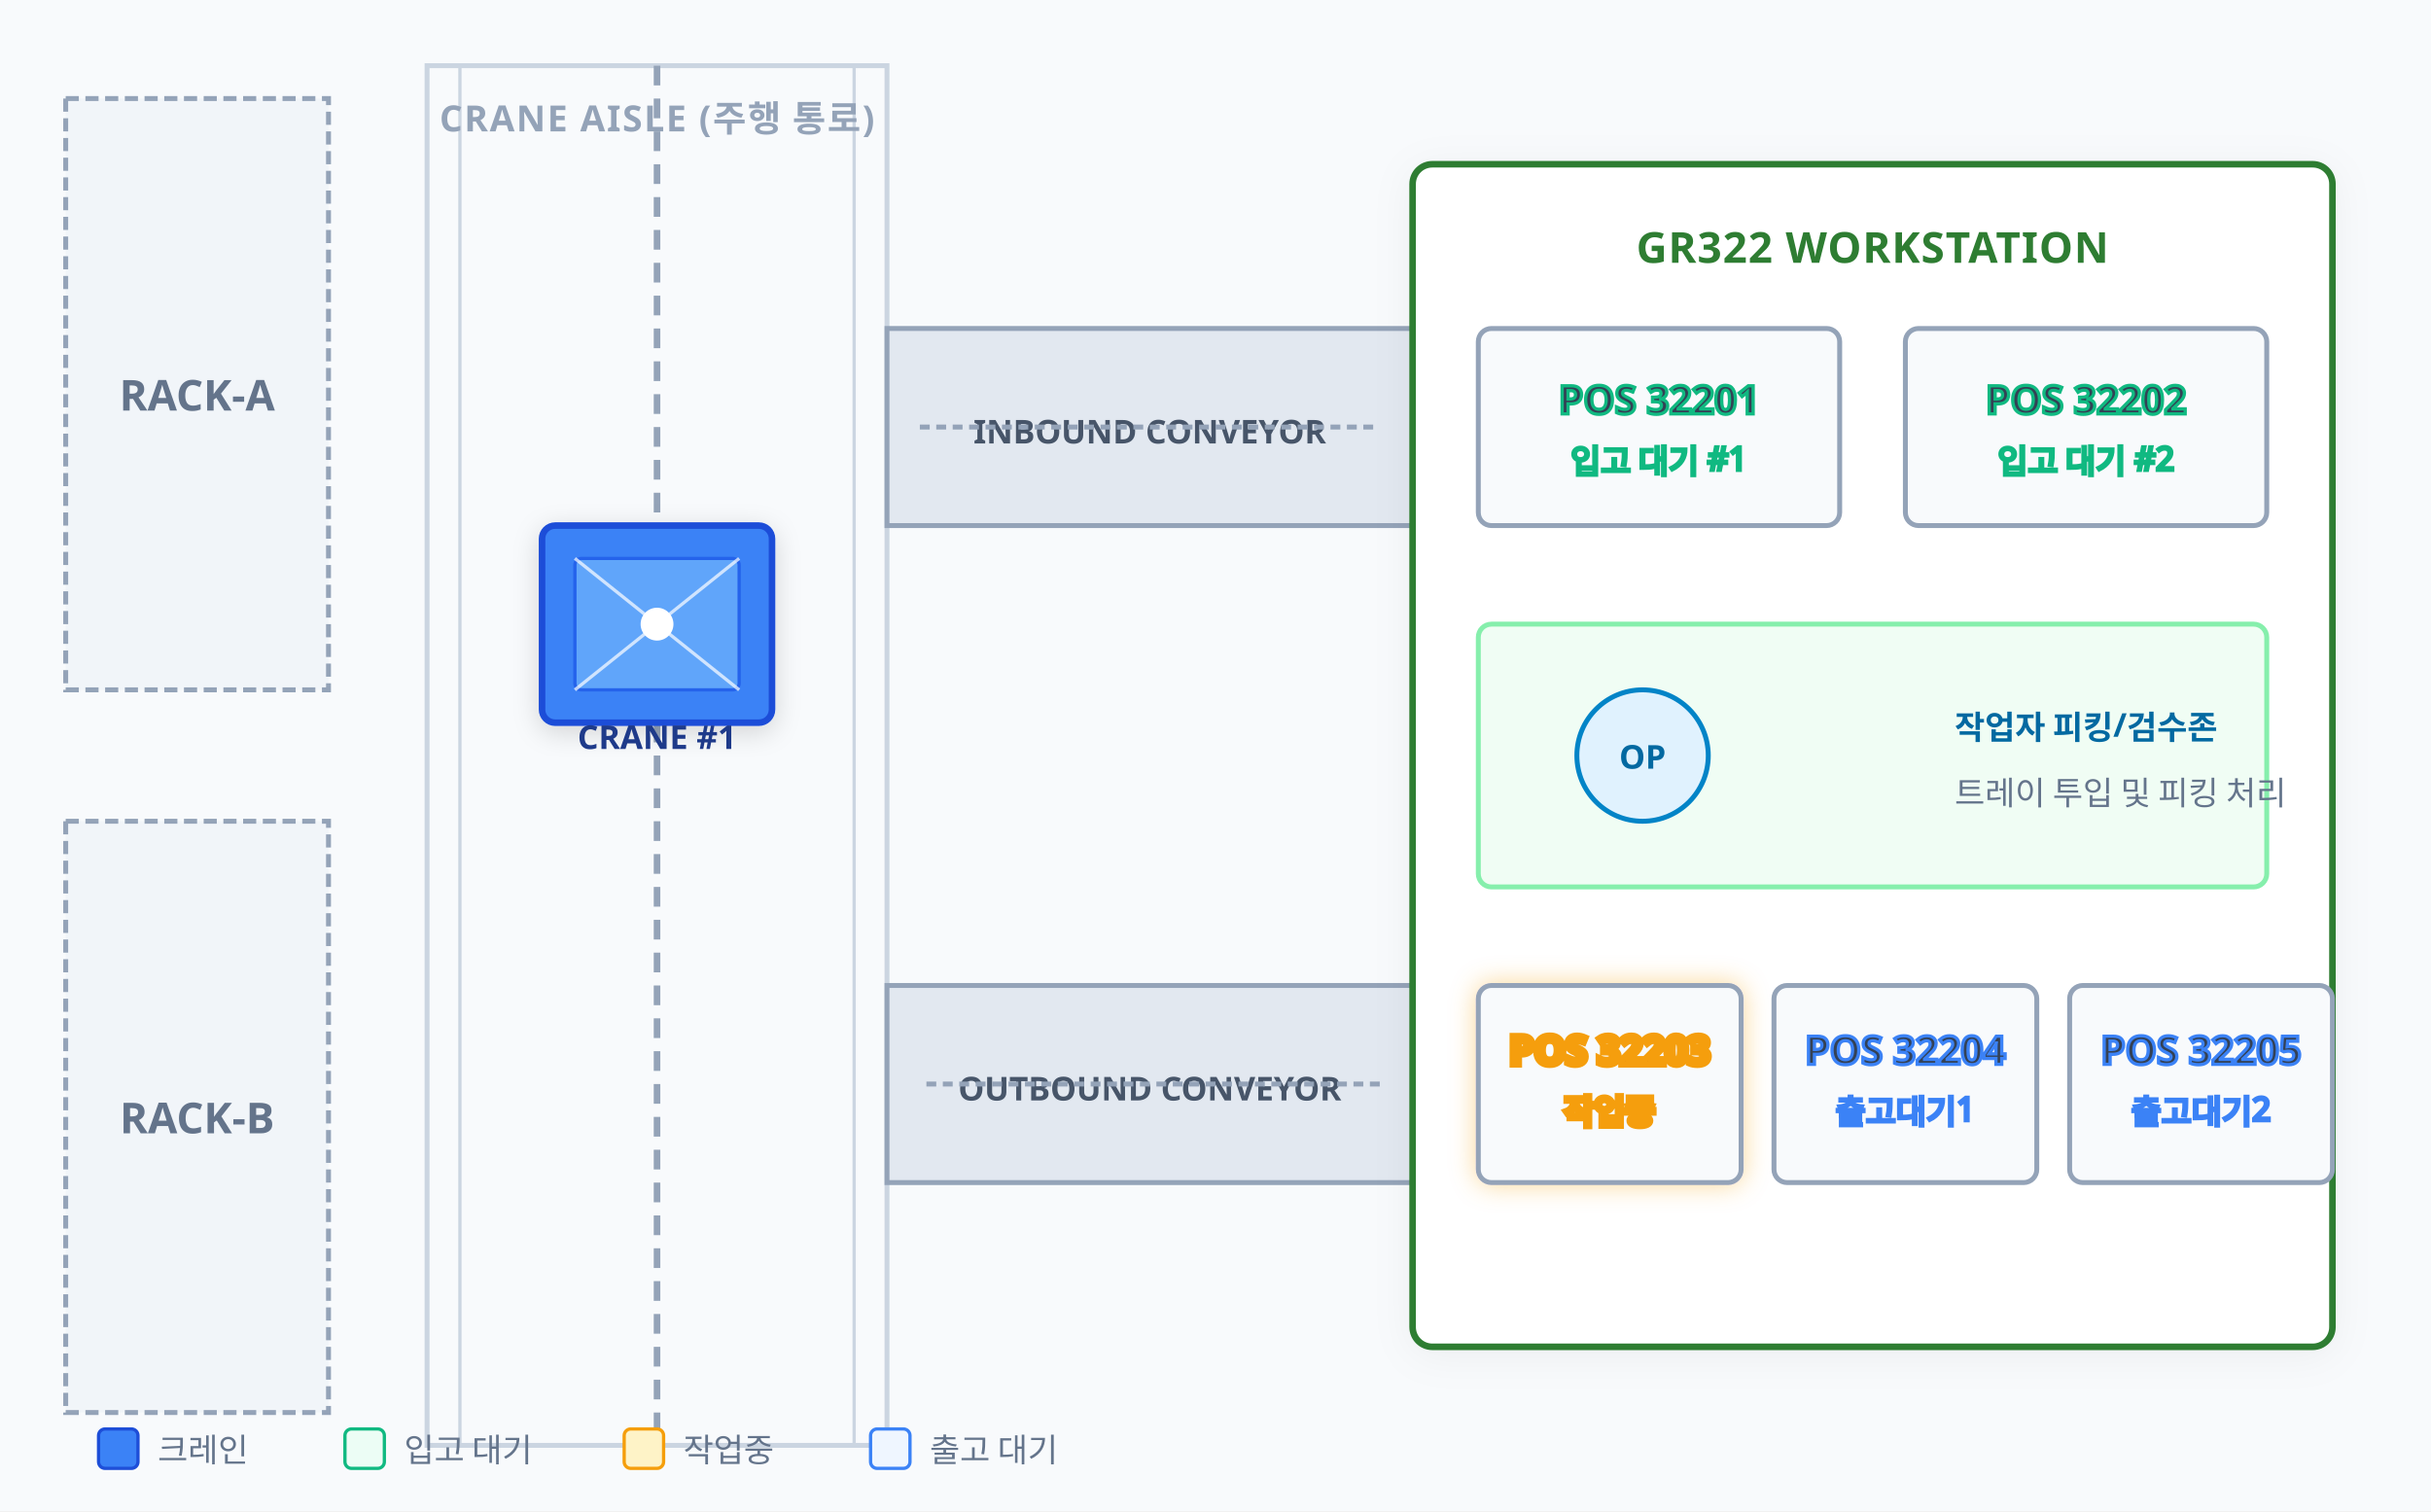
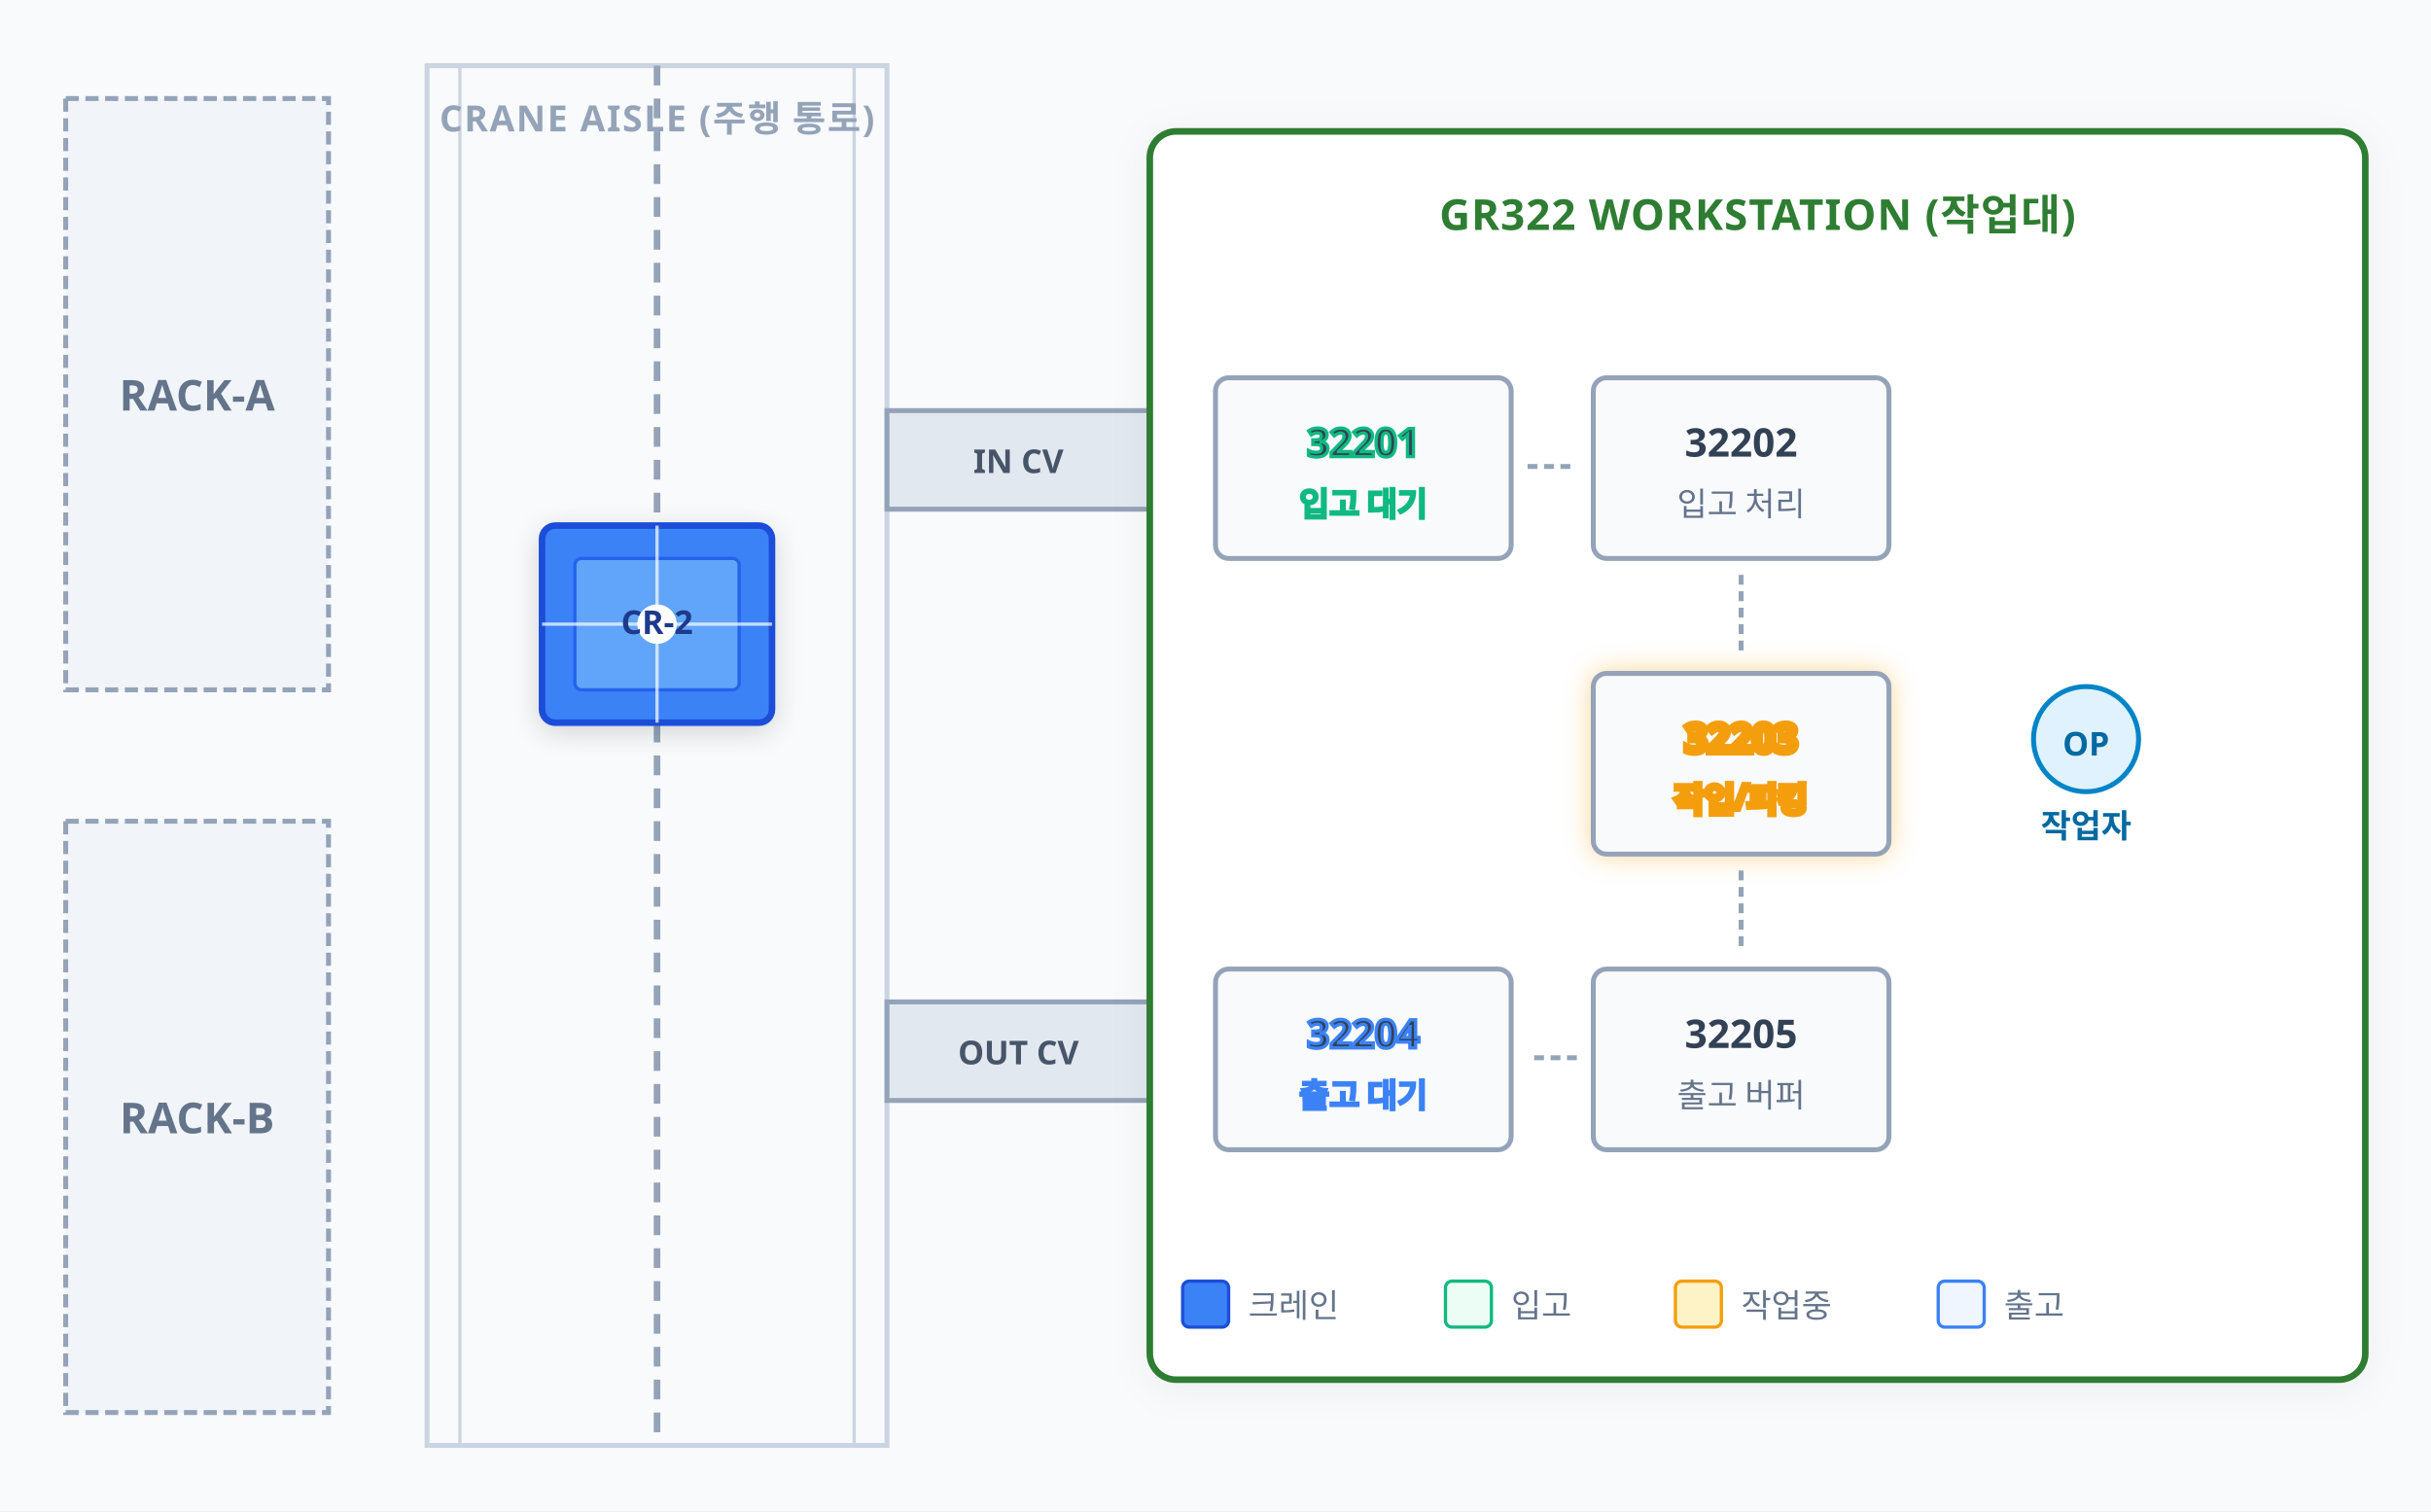
<svg xmlns="http://www.w3.org/2000/svg" viewBox="0 0 740 460" width="100%" height="100%">
  <defs>
    <style>
      .svg-bg { fill: #f8fafc; }
      .grid-line { stroke: #e2e8f0; stroke-width: 0.5; }
      .rack-boundary { fill: #f1f5f9; stroke: #94a3b8; stroke-width: 1.5; stroke-dasharray: 4, 2; }
      .rack-text { font-size: 13px; font-weight: 700; fill: #64748b; font-family: sans-serif; }
      .aisle-boundary { fill: #f8fafc; stroke: #cbd5e1; stroke-width: 1.5; }
      .rail-center-line { stroke: #94a3b8; stroke-width: 2; stroke-dasharray: 6, 4; }
      .rail-side-line { stroke: #cbd5e1; stroke-width: 1; }
      .aisle-label { font-size: 11px; font-weight: 600; fill: #94a3b8; letter-spacing: 0.5px; font-family: sans-serif; }
+       .crane-unit {
+         transition: transform 1.2s cubic-bezier(0.25, 0.1, 0.25, 1.0);
+         will-change: transform;
+       }
      .crane-body { fill: #3b82f6; stroke: #1d4ed8; stroke-width: 2; filter: drop-shadow(0 2px 4px rgba(0, 0, 0, 0.15)); }
      .crane-inner { fill: #60a5fa; stroke: #2563eb; stroke-width: 1; }
      .crane-cross { stroke: #ffffff; stroke-width: 1; opacity: 0.7; }
      .crane-center-dot { fill: #ffffff; }
      .crane-label { font-size: 10px; font-weight: 800; fill: #1e3a8a; font-family: sans-serif; }
      .conveyor-lane { fill: #e2e8f0; stroke: #94a3b8; stroke-width: 1.5; }
      .conveyor-label { font-size: 10px; font-weight: 700; fill: #475569; font-family: sans-serif; }
      .ws-boundary { fill: #ffffff; stroke: #2e7d32; stroke-width: 2; filter: drop-shadow(0 2px 6px rgba(0, 0, 0, 0.05)); }
      .ws-title { font-size: 13px; font-weight: 700; fill: #2e7d32; letter-spacing: 0.3px; font-family: sans-serif; }
      .tray-rect { fill: #f8fafc; stroke: #94a3b8; stroke-width: 1.5; transition: all 0.2s ease; }
      .tray-inbound { fill: #ecfdf5; stroke: #10b981; }
      .tray-outbound { fill: #eff6ff; stroke: #3b82f6; }
      .tray-active { fill: #fef3c7; stroke: #f59e0b; stroke-width: 2; filter: drop-shadow(0 0 4px rgba(245, 158, 11, 0.4)); }
      .tray-title { font-size: 12px; font-weight: 700; fill: #334155; font-family: sans-serif; pointer-events: none; }
      .tray-sub { font-size: 10px; font-weight: 500; fill: #64748b; font-family: sans-serif; pointer-events: none; }
      .active-title { fill: #92400e; }
      .active-sub { fill: #b45309; }
      .clickable { cursor: pointer; }
      .clickable:hover .tray-rect { filter: brightness(0.92); stroke-width: 2; }
      .clickable:hover.tray-active .tray-rect { filter: drop-shadow(0 0 8px rgba(245, 158, 11, 0.7)); }
      .operator-icon-bg { fill: #e0f2fe; stroke: #0284c7; stroke-width: 1.5; }
      .operator-icon { font-size: 10px; font-weight: 800; fill: #0369a1; font-family: sans-serif; }
      .operator-text { font-size: 10px; font-weight: 600; fill: #0369a1; font-family: sans-serif; }
      .flow-arrow { stroke: #94a3b8; stroke-width: 1.5; stroke-dasharray: 3, 2; fill: none; }
      .legend-crane { fill: #3b82f6; stroke: #1d4ed8; }
      .legend-inbound { fill: #ecfdf5; stroke: #10b981; }
      .legend-active { fill: #fef3c7; stroke: #f59e0b; }
      .legend-outbound { fill: #eff6ff; stroke: #3b82f6; }
      .legend-text { font-size: 10px; font-weight: 500; fill: #64748b; font-family: sans-serif; }
    </style>
    <pattern id="gridPattern" width="20" height="20" patternUnits="userSpaceOnUse">
      <path d="M 20 0 L 0 0 0 20" fill="none" class="grid-line" />
    </pattern>
  </defs>
  <rect width="100%" height="100%" fill="url(#gridPattern)" class="svg-bg" />
  <g class="rack-group">
    <rect x="20" y="30" width="80" height="180" class="rack-boundary" />
    <text x="60" y="125" class="rack-text" text-anchor="middle">RACK-A</text>
    <rect x="20" y="250" width="80" height="180" class="rack-boundary" />
    <text x="60" y="345" class="rack-text" text-anchor="middle">RACK-B</text>
  </g>
  <g class="crane-aisle-group">
    <rect x="130" y="20" width="140" height="420" class="aisle-boundary" />
    <line x1="200" y1="20" x2="200" y2="440" class="rail-center-line" />
    <line x1="140" y1="20" x2="140" y2="440" class="rail-side-line" />
    <line x1="260" y1="20" x2="260" y2="440" class="rail-side-line" />
    <text x="200" y="40" class="aisle-label" text-anchor="middle">
      CRANE AISLE (주행 통로)
    </text>
    <g id="crane-unit" class="crane-unit" transform="translate(200, 190)">
      <rect x="-35" y="-30" width="70" height="60" rx="4" class="crane-body" />
      <rect x="-25" y="-20" width="50" height="40" rx="2" class="crane-inner" />
-       <line x1="-25" y1="-20" x2="25" y2="20" class="crane-cross" />
-       <line x1="-25" y1="20" x2="25" y2="-20" class="crane-cross" />
-       <circle cx="0" cy="0" r="5" class="crane-center-dot" />
-       <text x="0" y="38" class="crane-label" text-anchor="middle">CRANE #1</text>
+       <line x1="0" y1="-30" x2="0" y2="30" class="crane-cross" />
+       <line x1="-35" y1="0" x2="35" y2="0" class="crane-cross" />
+       <circle cx="0" cy="0" r="6" class="crane-center-dot" />
+       <text x="0" y="3" class="crane-label" text-anchor="middle">CR-2</text>
    </g>
  </g>
-   <g class="conveyor-ws-group">
-     <rect x="270" y="100" width="160" height="60" class="conveyor-lane" />
-     <text x="350" y="135" class="conveyor-label" text-anchor="middle">
-       INBOUND CONVEYOR
+   <g class="conveyor-connection">
+     <rect x="270" y="125" width="80" height="30" class="conveyor-lane" />
+     <text x="310" y="144" class="conveyor-label" text-anchor="middle">IN CV</text>
+     <rect x="270" y="305" width="80" height="30" class="conveyor-lane" />
+     <text x="310" y="324" class="conveyor-label" text-anchor="middle">OUT CV</text>
+   </g>
+   <g class="workstation-group">
+     <rect x="350" y="40" width="370" height="380" rx="8" class="ws-boundary" />
+     <text x="535" y="70" class="ws-title" text-anchor="middle">
+       GR322 WORKSTATION (작업대)
    </text>
-     <path d="M 280 130 L 420 130" class="flow-arrow" />
-     <rect x="270" y="300" width="160" height="60" class="conveyor-lane" />
-     <text x="350" y="335" class="conveyor-label" text-anchor="middle">
-       OUTBOUND CONVEYOR
-     </text>
-     <path d="M 420 330 L 280 330" class="flow-arrow" />
-     <rect x="430" y="50" width="280" height="360" rx="6" class="ws-boundary" />
-     <text x="570" y="80" class="ws-title" text-anchor="middle">
-       GR322 WORKSTATION
-     </text>
-     <g id="pos-32201" class="tray-position tray-inbound clickable" data-position="32201" transform="translate(450, 100)">
-       <rect width="110" height="60" rx="4" class="tray-rect" />
-       <text x="55" y="26" class="tray-title" text-anchor="middle">POS 32201</text>
-       <text x="55" y="44" class="tray-sub" text-anchor="middle">입고 대기 #1</text>
+     <g id="pos-32201" class="tray-position tray-inbound clickable" transform="translate(370, 115)">
+       <rect width="90" height="55" rx="4" class="tray-rect" />
+       <text x="45" y="24" class="tray-title" text-anchor="middle">32201</text>
+       <text x="45" y="42" class="tray-sub" text-anchor="middle">입고 대기</text>
    </g>
-     <g id="pos-32202" class="tray-position tray-inbound clickable" data-position="32202" transform="translate(580, 100)">
-       <rect width="110" height="60" rx="4" class="tray-rect" />
-       <text x="55" y="26" class="tray-title" text-anchor="middle">POS 32202</text>
-       <text x="55" y="44" class="tray-sub" text-anchor="middle">입고 대기 #2</text>
+     <g id="pos-32202" class="tray-position clickable" transform="translate(485, 115)">
+       <rect width="90" height="55" rx="4" class="tray-rect" />
+       <text x="45" y="24" class="tray-title" text-anchor="middle">32202</text>
+       <text x="45" y="42" class="tray-sub" text-anchor="middle">입고 처리</text>
    </g>
-     <g class="operator-area" transform="translate(450, 190)">
-       <rect width="240" height="80" rx="4" fill="#f0fdf4" stroke="#86efac" stroke-width="1.5" />
-       <circle cx="50" cy="40" r="20" class="operator-icon-bg" />
-       <text x="50" y="44" class="operator-icon" text-anchor="middle">OP</text>
-       <text x="145" y="35" class="operator-text" font-weight="700">
-         작업자 피킹/검수존
-       </text>
-       <text x="145" y="55" class="legend-text">
-         트레이 투입 및 피킹 처리
-       </text>
+     <g id="pos-32203" class="tray-position tray-active clickable" transform="translate(485, 205)">
+       <rect width="90" height="55" rx="4" class="tray-rect" />
+       <text x="45" y="24" class="tray-title active-title" text-anchor="middle">32203</text>
+       <text x="45" y="42" class="tray-sub active-sub" text-anchor="middle">작업/피킹</text>
    </g>
-     <g id="pos-32203" class="tray-position tray-active clickable" data-position="32203" transform="translate(450, 300)">
-       <rect width="80" height="60" rx="4" class="tray-rect" />
-       <text x="40" y="24" class="tray-title active-title" text-anchor="middle">
-         POS 32203
-       </text>
-       <text x="40" y="42" class="tray-sub active-sub" text-anchor="middle">
-         작업중
-       </text>
+     <g class="operator-area" transform="translate(600, 200)">
+       <circle cx="35" cy="25" r="16" class="operator-icon-bg" />
+       <text x="35" y="30" class="operator-icon" text-anchor="middle">OP</text>
+       <text x="35" y="55" class="operator-text" text-anchor="middle">작업자</text>
    </g>
-     <g id="pos-32204" class="tray-position tray-outbound clickable" data-position="32204" transform="translate(540, 300)">
-       <rect width="80" height="60" rx="4" class="tray-rect" />
-       <text x="40" y="24" class="tray-title" text-anchor="middle">POS 32204</text>
-       <text x="40" y="42" class="tray-sub" text-anchor="middle">출고대기1</text>
+     <g id="pos-32204" class="tray-position tray-outbound clickable" transform="translate(370, 295)">
+       <rect width="90" height="55" rx="4" class="tray-rect" />
+       <text x="45" y="24" class="tray-title" text-anchor="middle">32204</text>
+       <text x="45" y="42" class="tray-sub" text-anchor="middle">출고 대기</text>
    </g>
-     <g id="pos-32205" class="tray-position tray-outbound clickable" data-position="32205" transform="translate(630, 300)">
-       <rect width="80" height="60" rx="4" class="tray-rect" />
-       <text x="40" y="24" class="tray-title" text-anchor="middle">POS 32205</text>
-       <text x="40" y="42" class="tray-sub" text-anchor="middle">출고대기2</text>
+     <g id="pos-32205" class="tray-position clickable" transform="translate(485, 295)">
+       <rect width="90" height="55" rx="4" class="tray-rect" />
+       <text x="45" y="24" class="tray-title" text-anchor="middle">32205</text>
+       <text x="45" y="42" class="tray-sub" text-anchor="middle">출고 버퍼</text>
    </g>
+     <path d="M 465 142 L 480 142" class="flow-arrow" />
+     <path d="M 530 175 L 530 200" class="flow-arrow" />
+     <path d="M 530 265 L 530 290" class="flow-arrow" />
+     <path d="M 480 322 L 465 322" class="flow-arrow" />
  </g>
-   <g class="legend-group" transform="translate(30, 435)">
-     <rect x="0" y="0" width="12" height="12" rx="2" class="legend-crane" />
-     <text x="18" y="10" class="legend-text">크레인</text>
-     <rect x="75" y="0" width="12" height="12" rx="2" class="legend-inbound" />
-     <text x="93" y="10" class="legend-text">입고 대기</text>
-     <rect x="160" y="0" width="12" height="12" rx="2" class="legend-active" />
-     <text x="178" y="10" class="legend-text">작업중</text>
-     <rect x="235" y="0" width="12" height="12" rx="2" class="legend-outbound" />
-     <text x="253" y="10" class="legend-text">출고 대기</text>
+   <g class="legend-group" transform="translate(360, 390)">
+     <rect x="0" y="0" width="14" height="14" rx="2" class="legend-crane" />
+     <text x="20" y="11" class="legend-text">크레인</text>
+     <rect x="80" y="0" width="14" height="14" rx="2" class="legend-inbound" />
+     <text x="100" y="11" class="legend-text">입고</text>
+     <rect x="150" y="0" width="14" height="14" rx="2" class="legend-active" />
+     <text x="170" y="11" class="legend-text">작업중</text>
+     <rect x="230" y="0" width="14" height="14" rx="2" class="legend-outbound" />
+     <text x="250" y="11" class="legend-text">출고</text>
  </g>
</svg>
